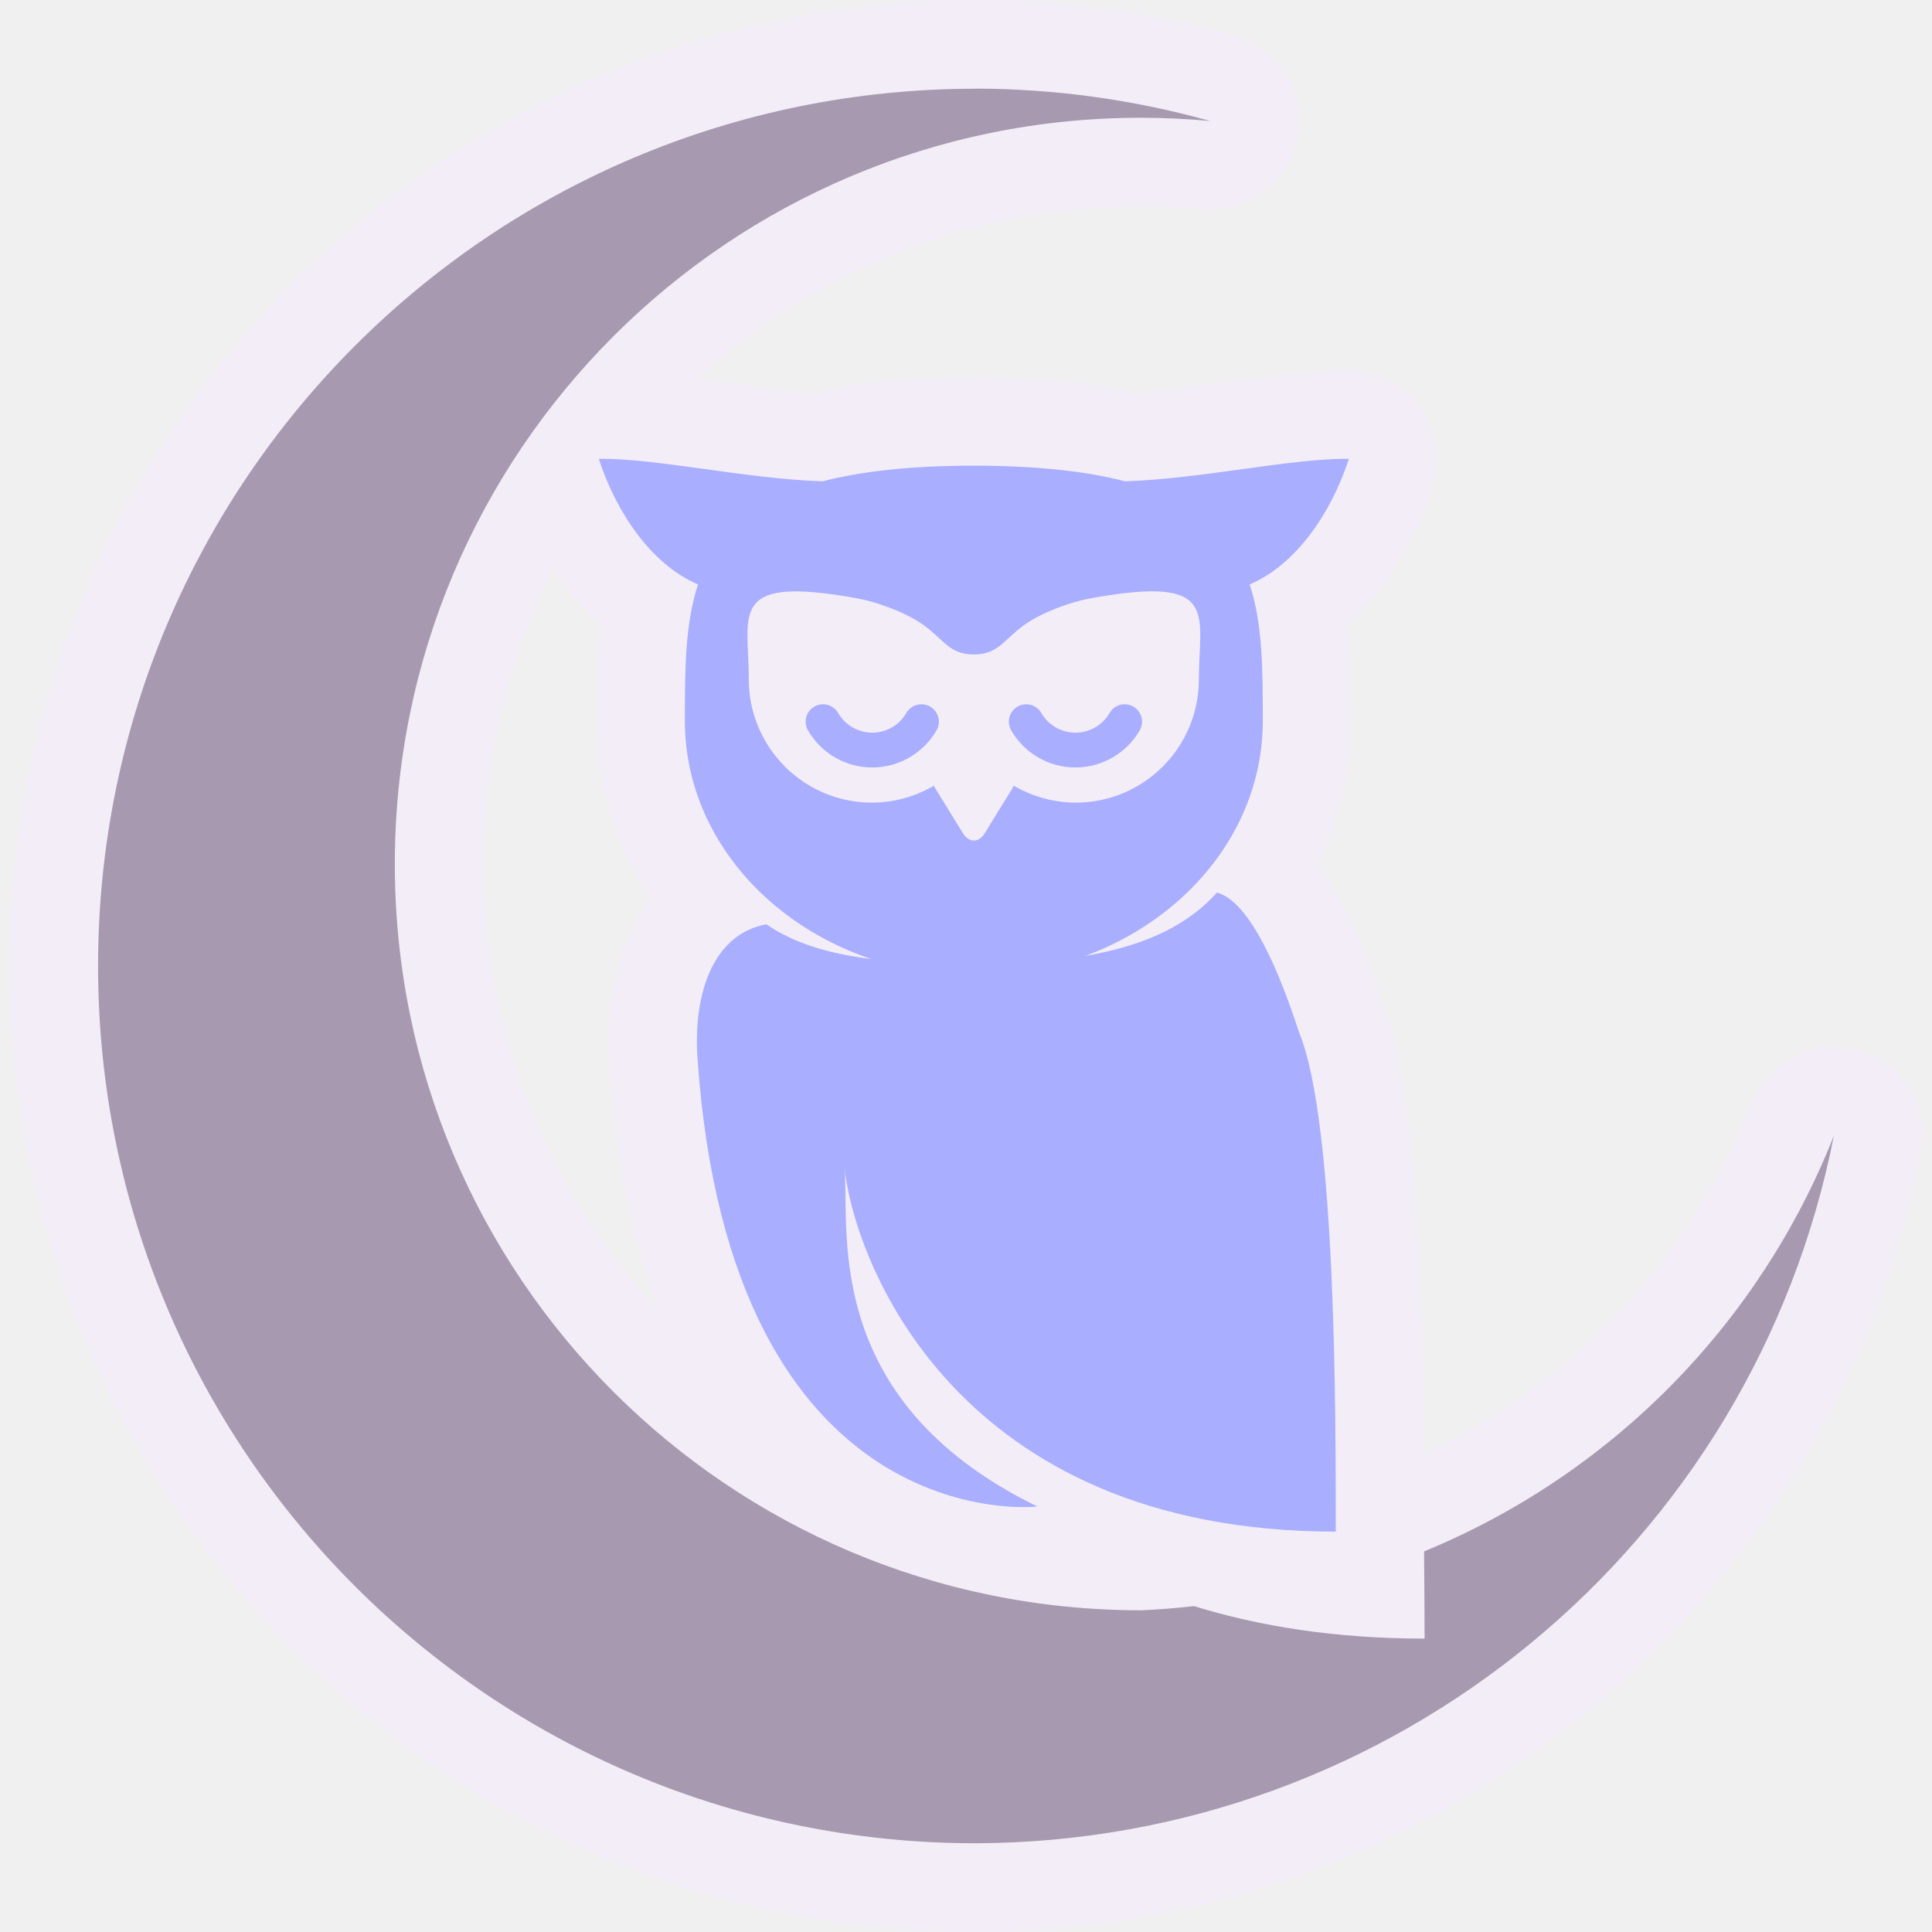
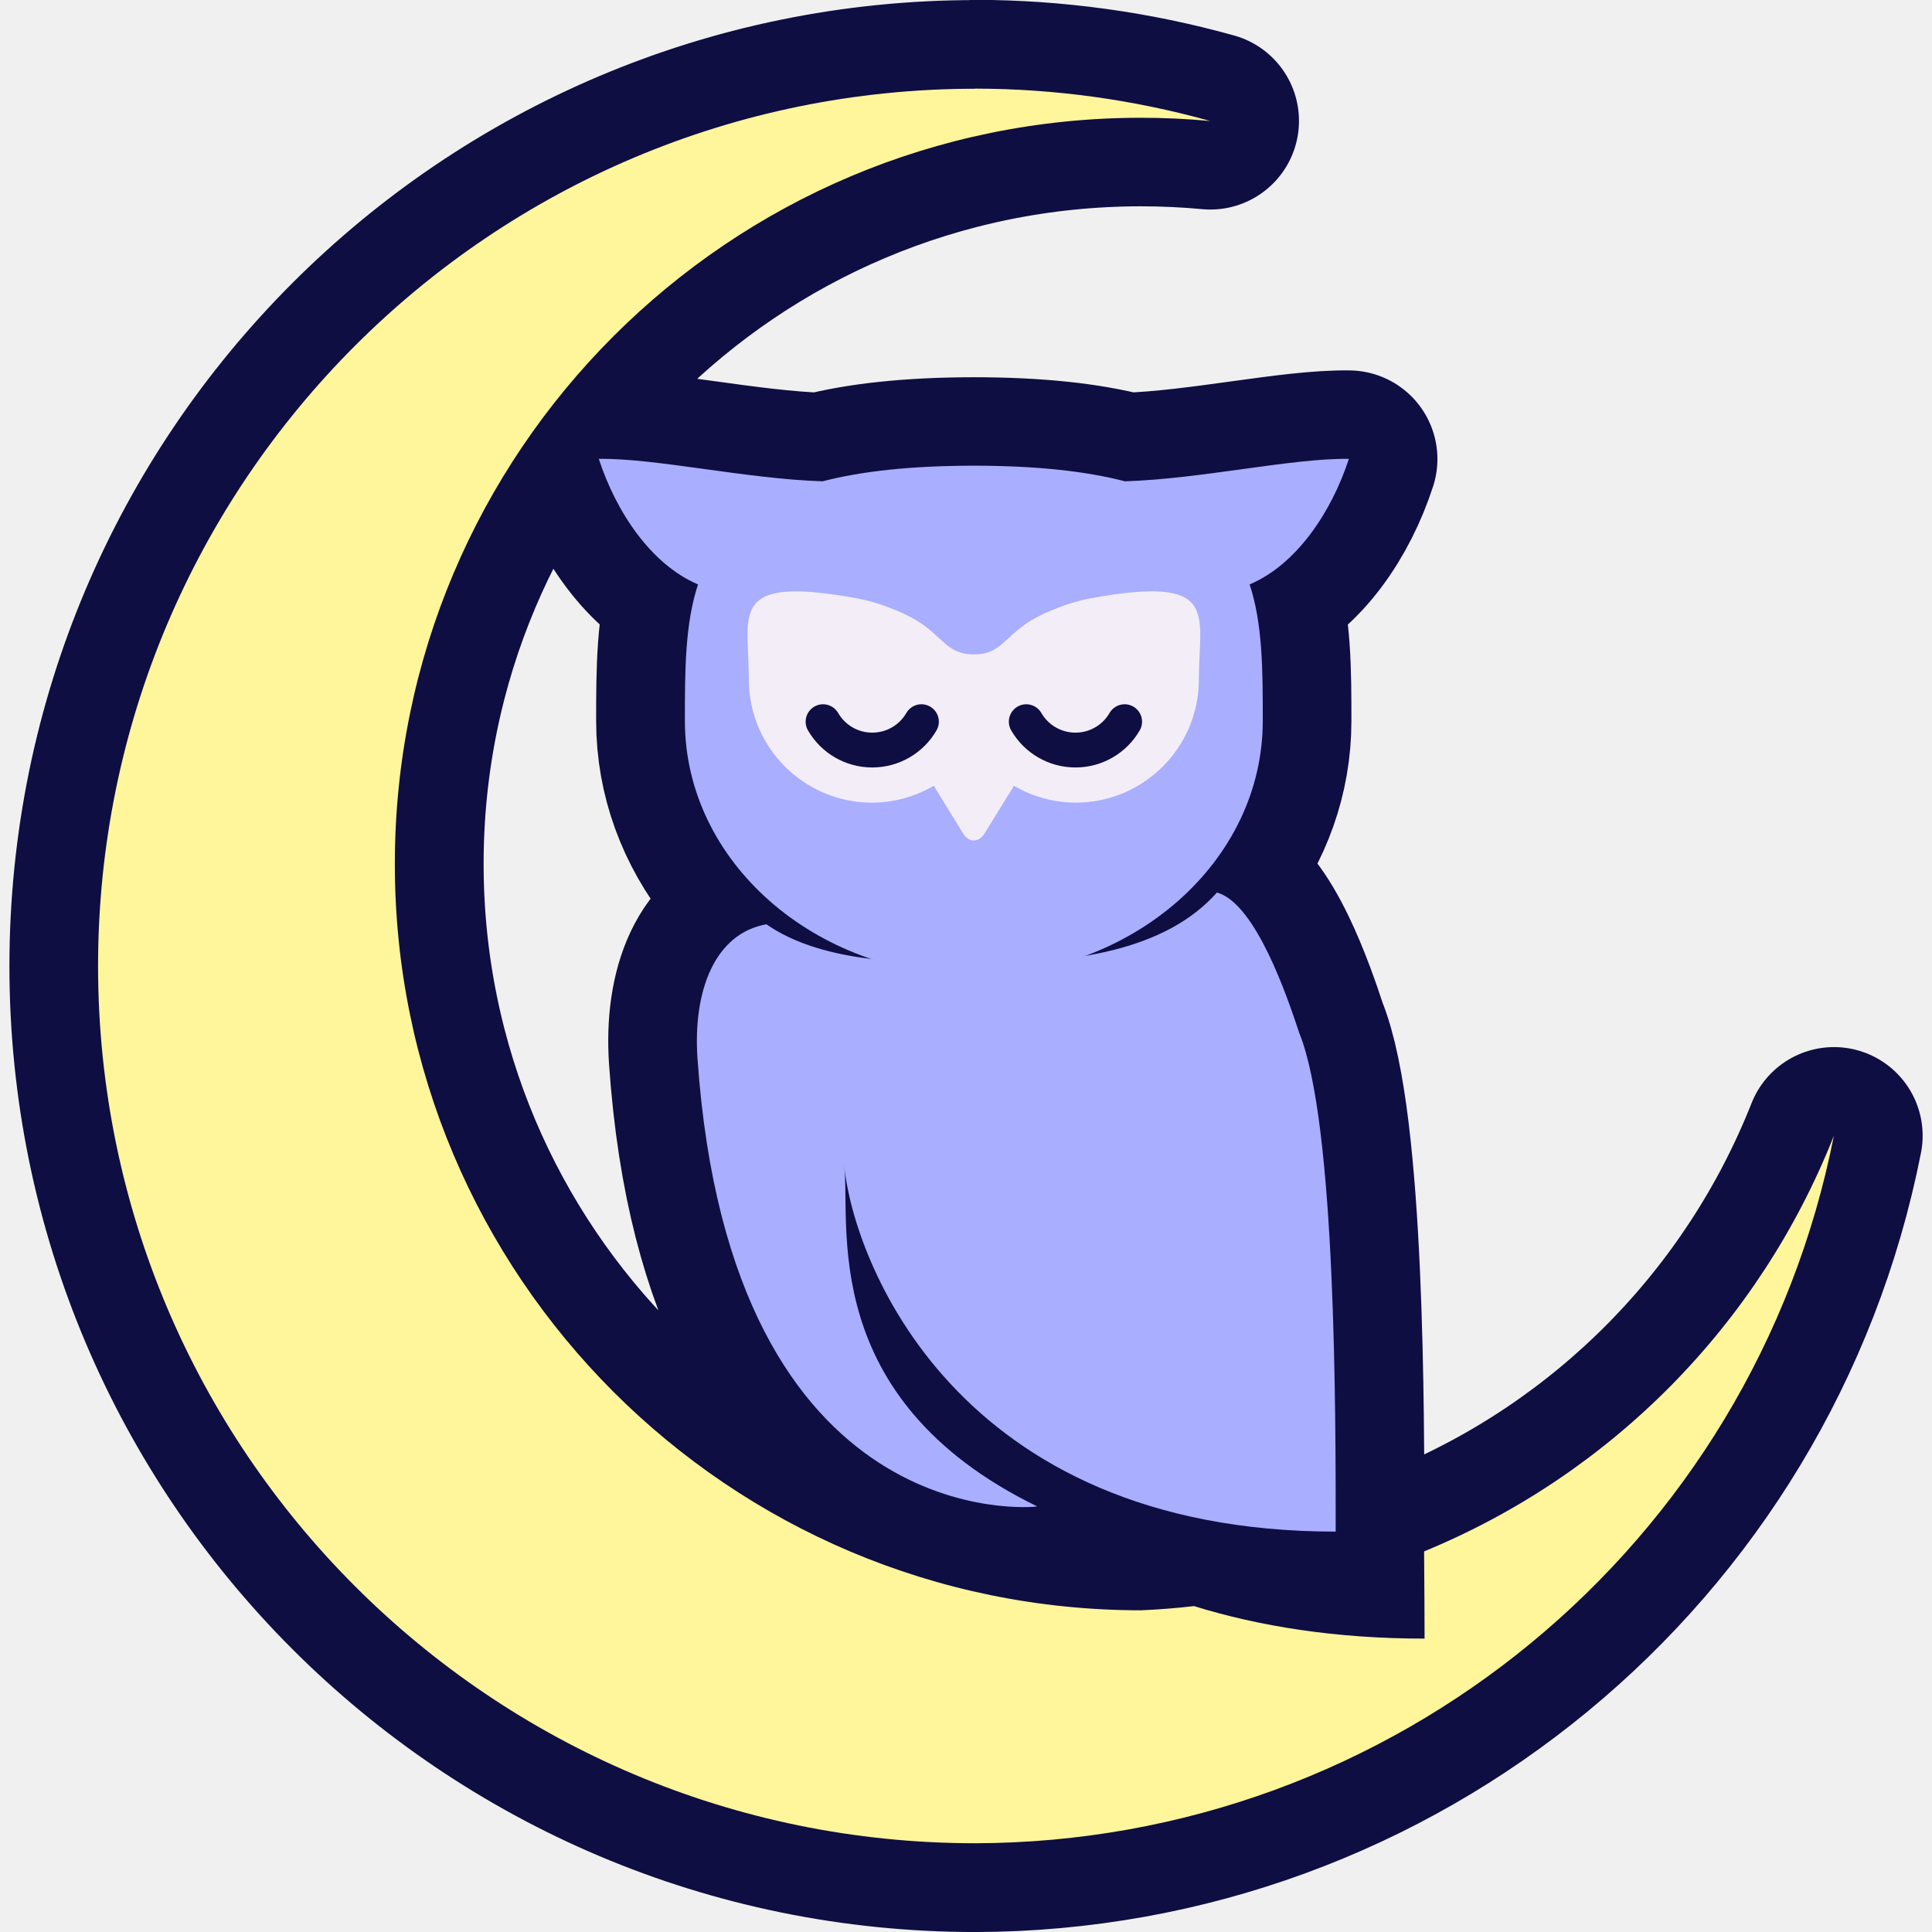
<svg xmlns="http://www.w3.org/2000/svg" width="256" height="256" viewBox="0 0 67.733 67.733" version="1.1" id="svg1">
  <defs id="defs1" />
-   <g id="layer1" transform="translate(-5.371681,-63.87502)">
-     <g id="g60" style="fill:#f3edf7;fill-opacity:1;stroke:#f3edf7;stroke-width:6.218;stroke-dasharray:none;stroke-opacity:1" transform="matrix(1.000061,0,0,1.000061,-0.00205315,-0.00590917)">
-       <g id="g1" transform="matrix(0.3457623,0,0,0.3457623,1.809613,40.07395)" style="fill:#f3edf7;fill-opacity:1;stroke:#f3edf7;stroke-width:17.983;stroke-dasharray:none;stroke-opacity:1">
-         <g id="g2" style="fill:#f3edf7;fill-opacity:1;stroke:#f3edf7;stroke-width:1.479;stroke-dasharray:none;stroke-opacity:1" transform="matrix(12.1625,0,0,12.1625,-32.46221,-452.9689)">
-           <path id="path1" style="fill:#f3edf7;fill-opacity:1;stroke:#f3edf7;stroke-width:1.479;stroke-linecap:round;stroke-linejoin:round;stroke-miterlimit:9.1;stroke-dasharray:none;stroke-opacity:1;paint-order:fill markers stroke" d="m 11.647,43.643 c -4.038,8.9e-4 -7.312,3.274 -7.313,7.313 -1.947e-4,4.039 3.274,7.314 7.313,7.314 3.487,-0.008 6.483,-2.477 7.158,-5.899 -0.621,1.571 -1.854,2.822 -3.416,3.465 0.002,0.277 0.004,0.532 0.004,0.726 -0.739,0 -1.376,-0.102 -1.922,-0.271 -0.147,0.017 -0.294,0.029 -0.441,0.035 -3.436,2.08e-4 -6.221,-2.785 -6.221,-6.221 -2.081e-4,-3.436 2.785,-6.221 6.221,-6.221 0.192,2.18e-4 0.385,0.009 0.576,0.027 -0.638,-0.178 -1.297,-0.269 -1.959,-0.27 z m -3.139,3.086 c 0.145,0.444 0.436,0.881 0.827,1.047 -0.109,0.329 -0.11,0.719 -0.11,1.137 0,0.905 0.643,1.676 1.548,1.983 -0.33,-0.042 -0.632,-0.123 -0.868,-0.287 -0.432,0.077 -0.613,0.557 -0.574,1.118 0.277,4 2.81,3.741 2.832,3.735 -1.853,-0.904 -1.549,-2.378 -1.61,-2.847 0.076,0.795 0.926,3.057 4.098,3.057 0,-0.953 0.005,-3.403 -0.304,-4.158 -0.097,-0.294 -0.363,-1.081 -0.686,-1.169 -0.262,0.294 -0.644,0.45 -1.095,0.527 0.868,-0.322 1.477,-1.077 1.477,-1.958 0,-0.418 -5.29e-4,-0.808 -0.11,-1.137 0.391,-0.166 0.683,-0.603 0.827,-1.047 -0.473,-0.007 -1.225,0.167 -1.867,0.187 -0.321,-0.084 -0.734,-0.13 -1.26,-0.13 -0.526,5.76e-4 -0.939,0.047 -1.26,0.13 -0.642,-0.02 -1.394,-0.194 -1.867,-0.187 z" />
-         </g>
+   <g id="g60" style="fill:#ffffff;fill-opacity:1;stroke:#0e0e43;stroke-width:6.218;stroke-dasharray:none;stroke-opacity:1" transform="matrix(1.000061,0,0,1.000061,-5.373674,-63.88093)">
+     <g id="g1" transform="matrix(0.3457623,0,0,0.3457623,1.809613,40.07395)" style="fill:#ffffff;fill-opacity:1;stroke:#0e0e43;stroke-width:17.982;stroke-dasharray:none;stroke-opacity:1">
+       <g id="g2" style="fill:#ffffff;fill-opacity:1;stroke:#0e0e43;stroke-width:1.478;stroke-dasharray:none;stroke-opacity:1" transform="matrix(12.1625,0,0,12.1625,-32.46221,-452.9689)">
+         <path id="path1" style="fill:#ffffff;fill-opacity:1;stroke:#0e0e43;stroke-width:1.478;stroke-linecap:round;stroke-linejoin:round;stroke-miterlimit:9.1;stroke-dasharray:none;stroke-opacity:1;paint-order:fill markers stroke" d="m 11.647,43.643 c -4.038,8.9e-4 -7.312,3.274 -7.313,7.313 -1.947e-4,4.039 3.274,7.314 7.313,7.314 3.487,-0.008 6.483,-2.477 7.158,-5.899 -0.621,1.571 -1.854,2.822 -3.416,3.465 0.002,0.277 0.004,0.532 0.004,0.726 -0.739,0 -1.376,-0.102 -1.922,-0.271 -0.147,0.017 -0.294,0.029 -0.441,0.035 -3.436,2.08e-4 -6.221,-2.785 -6.221,-6.221 -2.081e-4,-3.436 2.785,-6.221 6.221,-6.221 0.192,2.18e-4 0.385,0.009 0.576,0.027 -0.638,-0.178 -1.297,-0.269 -1.959,-0.27 z m -3.139,3.086 c 0.145,0.444 0.436,0.881 0.827,1.047 -0.109,0.329 -0.11,0.719 -0.11,1.137 0,0.905 0.643,1.676 1.548,1.983 -0.33,-0.042 -0.632,-0.123 -0.868,-0.287 -0.432,0.077 -0.613,0.557 -0.574,1.118 0.277,4 2.81,3.741 2.832,3.735 -1.853,-0.904 -1.549,-2.378 -1.61,-2.847 0.076,0.795 0.926,3.057 4.098,3.057 0,-0.953 0.005,-3.403 -0.304,-4.158 -0.097,-0.294 -0.363,-1.081 -0.686,-1.169 -0.262,0.294 -0.644,0.45 -1.095,0.527 0.868,-0.322 1.477,-1.077 1.477,-1.958 0,-0.418 -5.29e-4,-0.808 -0.11,-1.137 0.391,-0.166 0.683,-0.603 0.827,-1.047 -0.473,-0.007 -1.225,0.167 -1.867,0.187 -0.321,-0.084 -0.734,-0.13 -1.26,-0.13 -0.526,5.76e-4 -0.939,0.047 -1.26,0.13 -0.642,-0.02 -1.394,-0.194 -1.867,-0.187 z" />
      </g>
    </g>
-     <g id="g59" transform="matrix(0.3457832,0,0,0.3457832,1.807671,40.07047)">
-       <g id="g55" style="fill:#a79ab0;fill-opacity:1" transform="matrix(12.1625,0,0,12.1625,-32.46221,-452.9689)">
-         <path id="path55" style="fill:#a79ab0;fill-opacity:1;stroke:none;stroke-width:1;stroke-linecap:round;stroke-linejoin:round;stroke-miterlimit:9.1;stroke-dasharray:none;paint-order:fill markers stroke" d="m 11.646,43.643 a 7.314,7.314 0 0 0 -7.312,7.312 7.314,7.314 0 0 0 7.312,7.314 7.314,7.314 0 0 0 7.158,-5.898 6.22,6.22 0 0 1 -3.416,3.465 c 0.002,0.277 0.004,0.533 0.004,0.727 -0.739,0 -1.376,-0.102 -1.922,-0.271 a 6.22,6.22 0 0 1 -0.441,0.035 6.22,6.22 0 0 1 -6.221,-6.221 6.22,6.22 0 0 1 6.221,-6.221 6.22,6.22 0 0 1 0.576,0.027 7.314,7.314 0 0 0 -1.959,-0.27 z" />
-       </g>
-       <path id="path56" style="fill:#a9aefe;fill-opacity:1;stroke:none;stroke-width:3.893;stroke-miterlimit:9.1;paint-order:fill markers stroke" d="m 133.692,159.337 c -5.214,5.851 -14.316,7.209 -24.655,7.238 -7.861,-0.022 -15.763,-0.371 -21.023,-4.019 -5.253,0.938 -7.459,6.779 -6.987,13.6 3.368,48.652 34.174,45.504 34.45,45.425 -22.538,-10.997 -18.846,-28.921 -19.586,-34.632 0.928,9.666 11.267,37.182 49.845,37.182 0,-11.596 0.058,-41.387 -3.699,-50.572 -1.183,-3.578 -4.411,-13.15 -8.344,-14.222 z" />
-       <path id="path57" style="fill:#a9aefe;fill-opacity:1;stroke:none;stroke-width:10.89;stroke-miterlimit:9.1;paint-order:fill markers stroke" d="m 71.016,115.366 c 1.761,5.395 5.308,10.713 10.064,12.73 -1.327,3.999 -1.333,8.748 -1.333,13.833 0,14.251 13.111,25.795 29.297,25.85 16.185,-0.055 29.297,-11.599 29.297,-25.85 0,-5.085 -0.006,-9.834 -1.333,-13.833 4.757,-2.017 8.303,-7.335 10.064,-12.73 -5.749,-0.088 -14.896,2.027 -22.702,2.275 -3.909,-1.018 -8.925,-1.579 -15.326,-1.585 -6.401,0.007 -11.418,0.568 -15.326,1.585 -7.806,-0.248 -16.954,-2.363 -22.702,-2.275 z m 19.6,13.442 c 1.606,-0.04 3.759,0.179 6.664,0.712 1.944,0.357 4.406,1.308 5.882,2.183 2.75,1.629 3.105,3.493 5.882,3.493 2.778,0 3.133,-1.864 5.882,-3.493 1.476,-0.875 3.938,-1.826 5.882,-2.183 13.278,-2.436 11.052,1.515 11.052,8.203 0,6.904 -5.596,12.5 -12.5,12.5 -2.206,-0.011 -4.371,-0.605 -6.273,-1.723 -0.045,0.098 -0.084,0.188 -0.138,0.276 l -2.803,4.55 c -0.304,0.495 -0.705,0.745 -1.103,0.735 -0.398,0.009 -0.799,-0.24 -1.103,-0.735 l -2.803,-4.55 c -0.054,-0.088 -0.093,-0.178 -0.138,-0.276 -1.902,1.118 -4.067,1.713 -6.273,1.723 -6.904,0 -12.5,-5.596 -12.5,-12.5 0,-5.225 -1.348,-8.772 4.389,-8.915 z" />
-       <path id="path58" style="fill:none;stroke:#a9aefe;stroke-width:3.529;stroke-linecap:round;stroke-miterlimit:9.1;stroke-opacity:1;paint-order:fill markers stroke" d="m 103.73,142.011 a 5.759,5.759 0 0 1 -4.988,2.88 5.759,5.759 0 0 1 -4.988,-2.88" />
-       <path id="path59" style="fill:none;stroke:#a9aefe;stroke-width:3.529;stroke-linecap:round;stroke-miterlimit:9.1;stroke-opacity:1;paint-order:fill markers stroke" d="m 124.333,142.011 a 5.759,5.759 0 0 1 -4.988,2.88 5.759,5.759 0 0 1 -4.988,-2.88" />
-     </g>
  </g>
+   <g id="g55" style="fill:#fff59b;fill-opacity:1" transform="matrix(4.20559,0,0,4.20559,-14.7889,-180.4336)">
+     <path id="path55" style="fill:#fff59b;fill-opacity:1;stroke:none;stroke-width:1;stroke-linecap:round;stroke-linejoin:round;stroke-miterlimit:9.1;stroke-dasharray:none;paint-order:fill markers stroke" d="m 11.646,43.643 a 7.314,7.314 0 0 0 -7.312,7.312 7.314,7.314 0 0 0 7.312,7.314 7.314,7.314 0 0 0 7.158,-5.898 6.22,6.22 0 0 1 -3.416,3.465 c 0.002,0.277 0.004,0.533 0.004,0.727 -0.739,0 -1.376,-0.102 -1.922,-0.271 a 6.22,6.22 0 0 1 -0.441,0.035 6.22,6.22 0 0 1 -6.221,-6.221 6.22,6.22 0 0 1 6.221,-6.221 6.22,6.22 0 0 1 0.576,0.027 7.314,7.314 0 0 0 -1.959,-0.27 z" />
+   </g>
+   <path id="path56" style="fill:#a9aefe;fill-opacity:1;stroke:none;stroke-width:1.346;stroke-miterlimit:9.1;paint-order:fill markers stroke" d="m 42.664,31.291 c -1.803,2.023 -4.95,2.493 -8.525,2.503 -2.718,-0.008 -5.45,-0.128 -7.27,-1.39 -1.817,0.324 -2.579,2.344 -2.416,4.703 1.165,16.823 11.817,15.735 11.912,15.707 -7.793,-3.802 -6.516,-10 -6.773,-11.975 0.321,3.342 3.896,12.857 17.235,12.857 0,-4.01 0.02,-14.311 -1.279,-17.487 -0.409,-1.237 -1.525,-4.547 -2.885,-4.918 z" />
+   <rect style="fill:#f3edf7;fill-opacity:1;stroke-width:6.298;stroke-linecap:square;stroke-linejoin:round;stroke-miterlimit:6.4" id="rect3" width="16.254" height="10.521" x="25.888" y="19.682" />
+   <path id="path57" style="fill:#a9aefe;fill-opacity:1;stroke:none;stroke-width:3.766;stroke-miterlimit:9.1;paint-order:fill markers stroke" d="m 20.992,16.087 c 0.609,1.866 1.835,3.704 3.48,4.402 -0.459,1.383 -0.461,3.025 -0.461,4.783 0,4.928 4.534,8.919 10.13,8.939 5.597,-0.019 10.13,-4.011 10.13,-8.939 0,-1.758 -0.002,-3.4 -0.461,-4.783 1.645,-0.697 2.871,-2.536 3.48,-4.402 -1.988,-0.03 -5.151,0.701 -7.85,0.787 -1.352,-0.352 -3.086,-0.546 -5.3,-0.548 -2.213,0.002 -3.948,0.196 -5.3,0.548 -2.699,-0.086 -5.862,-0.817 -7.85,-0.787 z m 6.777,4.648 c 0.555,-0.014 1.3,0.062 2.304,0.246 0.672,0.123 1.524,0.452 2.034,0.755 0.951,0.563 1.074,1.208 2.034,1.208 0.96,0 1.083,-0.644 2.034,-1.208 0.51,-0.302 1.362,-0.632 2.034,-0.755 4.591,-0.842 3.822,0.524 3.822,2.837 0,2.387 -1.935,4.322 -4.322,4.322 -0.763,-0.004 -1.511,-0.209 -2.169,-0.596 -0.015,0.034 -0.029,0.065 -0.048,0.095 l -0.969,1.573 c -0.105,0.171 -0.244,0.257 -0.381,0.254 -0.138,0.003 -0.276,-0.083 -0.381,-0.254 l -0.969,-1.573 c -0.019,-0.03 -0.032,-0.062 -0.048,-0.095 -0.658,0.387 -1.406,0.592 -2.169,0.596 -2.387,0 -4.322,-1.935 -4.322,-4.322 0,-1.807 -0.466,-3.033 1.518,-3.083 z" />
+   <path id="path58" style="fill:none;stroke:#0e0e43;stroke-width:1.221;stroke-linecap:round;stroke-miterlimit:9.1;stroke-dasharray:none;stroke-opacity:1;paint-order:fill markers stroke" d="M 32.304,25.301 A 1.991,1.991 0 0 1 30.58,26.296 1.991,1.991 0 0 1 28.855,25.301" />
+   <path id="path59" style="fill:none;stroke:#0e0e43;stroke-width:1.221;stroke-linecap:round;stroke-miterlimit:9.1;stroke-dasharray:none;stroke-opacity:1;paint-order:fill markers stroke" d="M 39.428,25.301 A 1.991,1.991 0 0 1 37.704,26.296 1.991,1.991 0 0 1 35.979,25.301" />
</svg>
